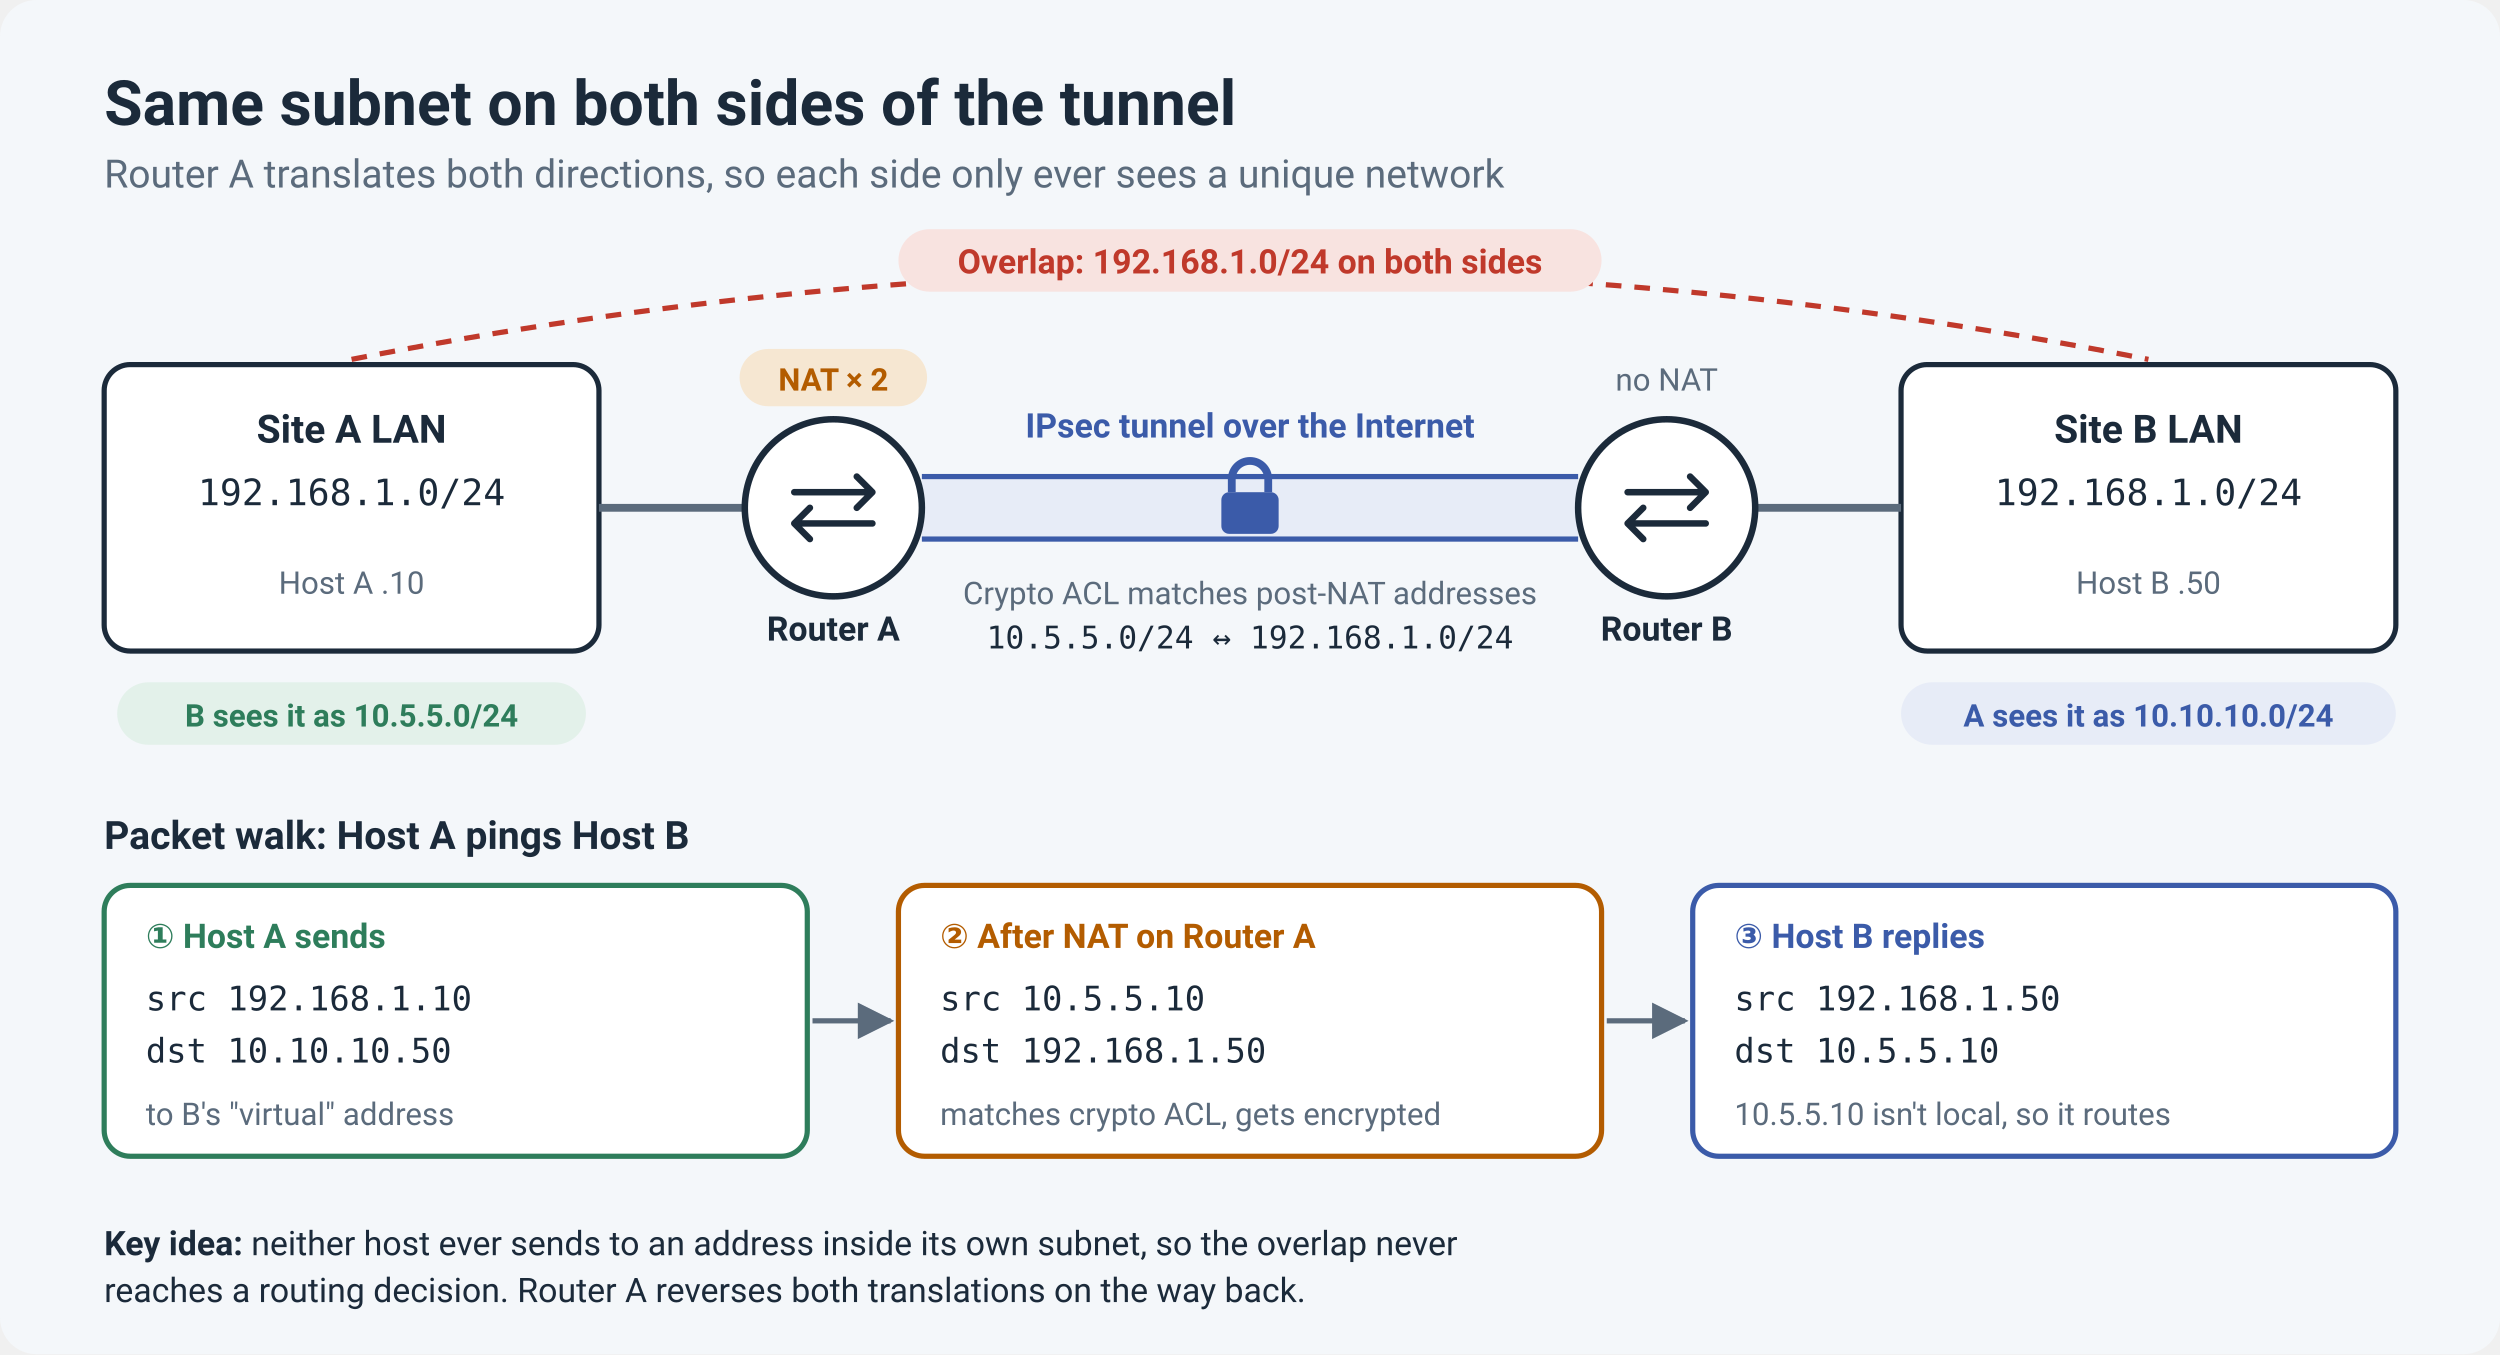
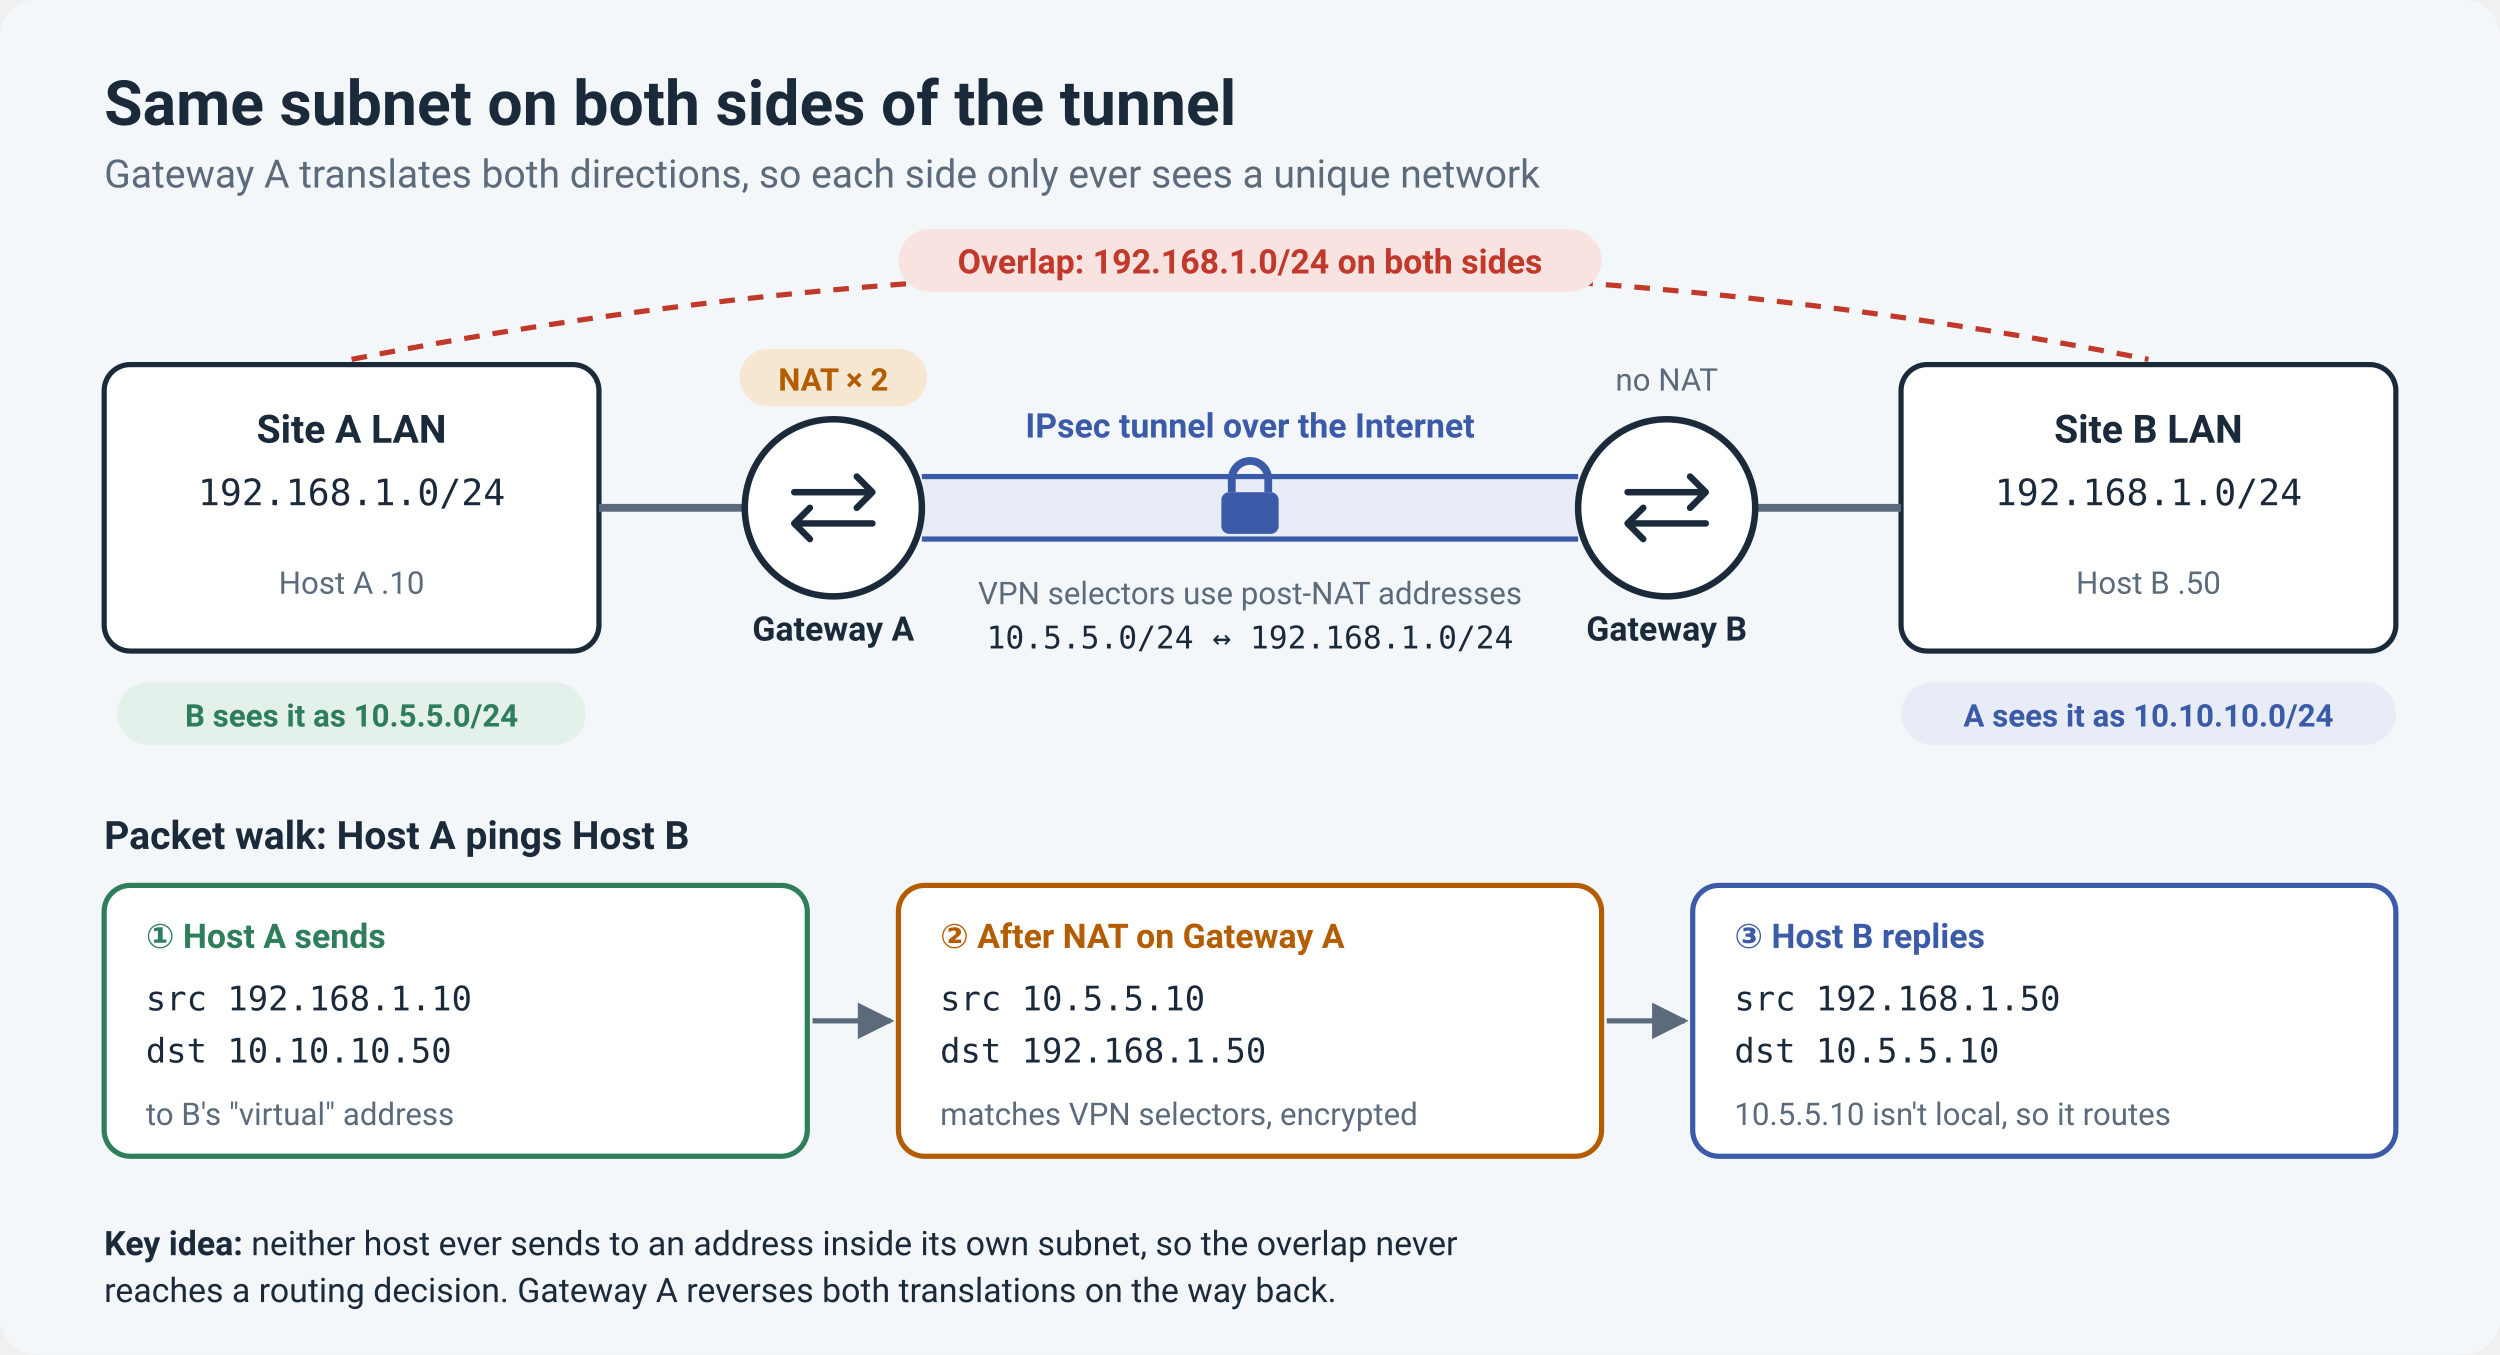
<svg xmlns="http://www.w3.org/2000/svg" viewBox="0 0 960 520" width="960" height="520" font-family="Segoe UI, Roboto, Helvetica, Arial, sans-serif">
  <defs>
    <marker id="arr" viewBox="0 0 10 10" refX="9" refY="5" markerWidth="7" markerHeight="7" orient="auto">
      <path d="M0,0 L10,5 L0,10 z" fill="#5B6B7C" />
    </marker>
  </defs>
  <rect width="960" height="520" rx="14" fill="#F4F7FA" />
  <text x="40" y="48" font-size="24" font-weight="700" fill="#1B2A3A">Same subnet on both sides of the tunnel</text>
-   <text x="40" y="72" font-size="15" fill="#5B6B7C">Router A translates both directions, so each side only ever sees a unique network</text>
+   <text x="40" y="72" font-size="15" fill="#5B6B7C">Gateway A translates both directions, so each side only ever sees a unique network</text>
  <path d="M135,138 Q480,70 825,138" fill="none" stroke="#C0392B" stroke-width="2" stroke-dasharray="6 5" />
  <rect x="345" y="88" width="270" height="24" rx="12" fill="#F8E3E0" />
  <text x="480" y="105" text-anchor="middle" font-size="13" font-weight="600" fill="#C0392B">Overlap: 192.168.1.0/24 on both sides</text>
  <rect x="40" y="140" width="190" height="110" rx="10" fill="#FFFFFF" stroke="#1B2A3A" stroke-width="2" />
  <text x="135" y="170" text-anchor="middle" font-size="15" font-weight="700" fill="#1B2A3A">Site A LAN</text>
  <text x="135" y="194" text-anchor="middle" font-size="14" fill="#1B2A3A" font-family="Consolas, Menlo, monospace">192.168.1.0/24</text>
  <text x="135" y="228" text-anchor="middle" font-size="12" fill="#5B6B7C">Host A  .10</text>
  <rect x="45" y="262" width="180" height="24" rx="12" fill="#E3F1EA" />
  <text x="135" y="279" text-anchor="middle" font-size="12" font-weight="600" fill="#2E7D5B">B sees it as 10.5.5.0/24</text>
  <rect x="730" y="140" width="190" height="110" rx="10" fill="#FFFFFF" stroke="#1B2A3A" stroke-width="2" />
  <text x="825" y="170" text-anchor="middle" font-size="15" font-weight="700" fill="#1B2A3A">Site B LAN</text>
  <text x="825" y="194" text-anchor="middle" font-size="14" fill="#1B2A3A" font-family="Consolas, Menlo, monospace">192.168.1.0/24</text>
  <text x="825" y="228" text-anchor="middle" font-size="12" fill="#5B6B7C">Host B  .50</text>
  <rect x="730" y="262" width="190" height="24" rx="12" fill="#E7ECF7" />
  <text x="825" y="279" text-anchor="middle" font-size="12" font-weight="600" fill="#3B5BA9">A sees it as 10.10.10.0/24</text>
  <line x1="230" y1="195" x2="286" y2="195" stroke="#5B6B7C" stroke-width="3" />
  <line x1="674" y1="195" x2="730" y2="195" stroke="#5B6B7C" stroke-width="3" />
  <rect x="354" y="183" width="252" height="24" fill="#E7ECF7" />
  <line x1="354" y1="183" x2="606" y2="183" stroke="#3B5BA9" stroke-width="2" />
  <line x1="354" y1="207" x2="606" y2="207" stroke="#3B5BA9" stroke-width="2" />
  <g transform="translate(480,195)">
    <rect x="-11" y="-6" width="22" height="16" rx="3" fill="#3B5BA9" />
    <path d="M-7,-6 V-11 A7,7 0 0 1 7,-11 V-6" fill="none" stroke="#3B5BA9" stroke-width="3" />
  </g>
  <text x="480" y="168" text-anchor="middle" font-size="13" font-weight="600" fill="#3B5BA9">IPsec tunnel over the Internet</text>
-   <text x="480" y="232" text-anchor="middle" font-size="12" fill="#5B6B7C">Crypto ACL matches post-NAT addresses</text>
+   <text x="480" y="232" text-anchor="middle" font-size="12" fill="#5B6B7C">VPN selectors use post-NAT addresses</text>
  <text x="480" y="249" text-anchor="middle" font-size="12" fill="#1B2A3A" font-family="Consolas, Menlo, monospace">10.5.5.0/24 ↔ 192.168.1.0/24</text>
  <g transform="translate(320,195)">
    <circle r="34" fill="#FFFFFF" stroke="#1B2A3A" stroke-width="2.5" />
    <path d="M-15,-6 L15,-6 M9,-12 L15,-6 L9,0 M15,6 L-15,6 M-9,0 L-15,6 L-9,12" stroke="#1B2A3A" stroke-width="2.5" fill="none" stroke-linecap="round" stroke-linejoin="round" />
  </g>
  <rect x="284" y="134" width="72" height="22" rx="11" fill="#F6E7D2" />
  <text x="320" y="150" text-anchor="middle" font-size="12" font-weight="700" fill="#B35C00">NAT × 2</text>
-   <text x="320" y="246" text-anchor="middle" font-size="13" font-weight="600" fill="#1B2A3A">Router A</text>
+   <text x="320" y="246" text-anchor="middle" font-size="13" font-weight="600" fill="#1B2A3A">Gateway A</text>
  <g transform="translate(640,195)">
    <circle r="34" fill="#FFFFFF" stroke="#1B2A3A" stroke-width="2.5" />
    <path d="M-15,-6 L15,-6 M9,-12 L15,-6 L9,0 M15,6 L-15,6 M-9,0 L-15,6 L-9,12" stroke="#1B2A3A" stroke-width="2.5" fill="none" stroke-linecap="round" stroke-linejoin="round" />
  </g>
-   <text x="640" y="246" text-anchor="middle" font-size="13" font-weight="600" fill="#1B2A3A">Router B</text>
+   <text x="640" y="246" text-anchor="middle" font-size="13" font-weight="600" fill="#1B2A3A">Gateway B</text>
  <text x="640" y="150" text-anchor="middle" font-size="12" fill="#5B6B7C">no NAT</text>
  <text x="40" y="326" font-size="15" font-weight="700" fill="#1B2A3A">Packet walk: Host A pings Host B</text>
  <g font-size="13">
    <rect x="40" y="340" width="270" height="104" rx="10" fill="#FFFFFF" stroke="#2E7D5B" stroke-width="2" />
    <text x="56" y="364" font-weight="700" fill="#2E7D5B">① Host A sends</text>
    <text x="56" y="388" fill="#1B2A3A" font-family="Consolas, Menlo, monospace">src 192.168.1.10</text>
    <text x="56" y="408" fill="#1B2A3A" font-family="Consolas, Menlo, monospace">dst 10.10.10.50</text>
    <text x="56" y="432" font-size="12" fill="#5B6B7C">to B's "virtual" address</text>
    <rect x="345" y="340" width="270" height="104" rx="10" fill="#FFFFFF" stroke="#B35C00" stroke-width="2" />
-     <text x="361" y="364" font-weight="700" fill="#B35C00">② After NAT on Router A</text>
+     <text x="361" y="364" font-weight="700" fill="#B35C00">② After NAT on Gateway A</text>
    <text x="361" y="388" fill="#1B2A3A" font-family="Consolas, Menlo, monospace">src 10.5.5.10</text>
    <text x="361" y="408" fill="#1B2A3A" font-family="Consolas, Menlo, monospace">dst 192.168.1.50</text>
-     <text x="361" y="432" font-size="12" fill="#5B6B7C">matches crypto ACL, gets encrypted</text>
+     <text x="361" y="432" font-size="12" fill="#5B6B7C">matches VPN selectors, encrypted</text>
    <rect x="650" y="340" width="270" height="104" rx="10" fill="#FFFFFF" stroke="#3B5BA9" stroke-width="2" />
    <text x="666" y="364" font-weight="700" fill="#3B5BA9">③ Host B replies</text>
    <text x="666" y="388" fill="#1B2A3A" font-family="Consolas, Menlo, monospace">src 192.168.1.50</text>
    <text x="666" y="408" fill="#1B2A3A" font-family="Consolas, Menlo, monospace">dst 10.5.5.10</text>
    <text x="666" y="432" font-size="12" fill="#5B6B7C">10.5.5.10 isn't local, so it routes</text>
  </g>
  <line x1="312" y1="392" x2="342" y2="392" stroke="#5B6B7C" stroke-width="2" marker-end="url(#arr)" />
  <line x1="617" y1="392" x2="647" y2="392" stroke="#5B6B7C" stroke-width="2" marker-end="url(#arr)" />
  <text x="40" y="482" font-size="13" fill="#1B2A3A">
    <tspan font-weight="700">Key idea:</tspan> neither host ever sends to an address inside its own subnet, so the overlap never</text>
-   <text x="40" y="500" font-size="13" fill="#1B2A3A">reaches a routing decision. Router A reverses both translations on the way back.</text>
+   <text x="40" y="500" font-size="13" fill="#1B2A3A">reaches a routing decision. Gateway A reverses both translations on the way back.</text>
</svg>
